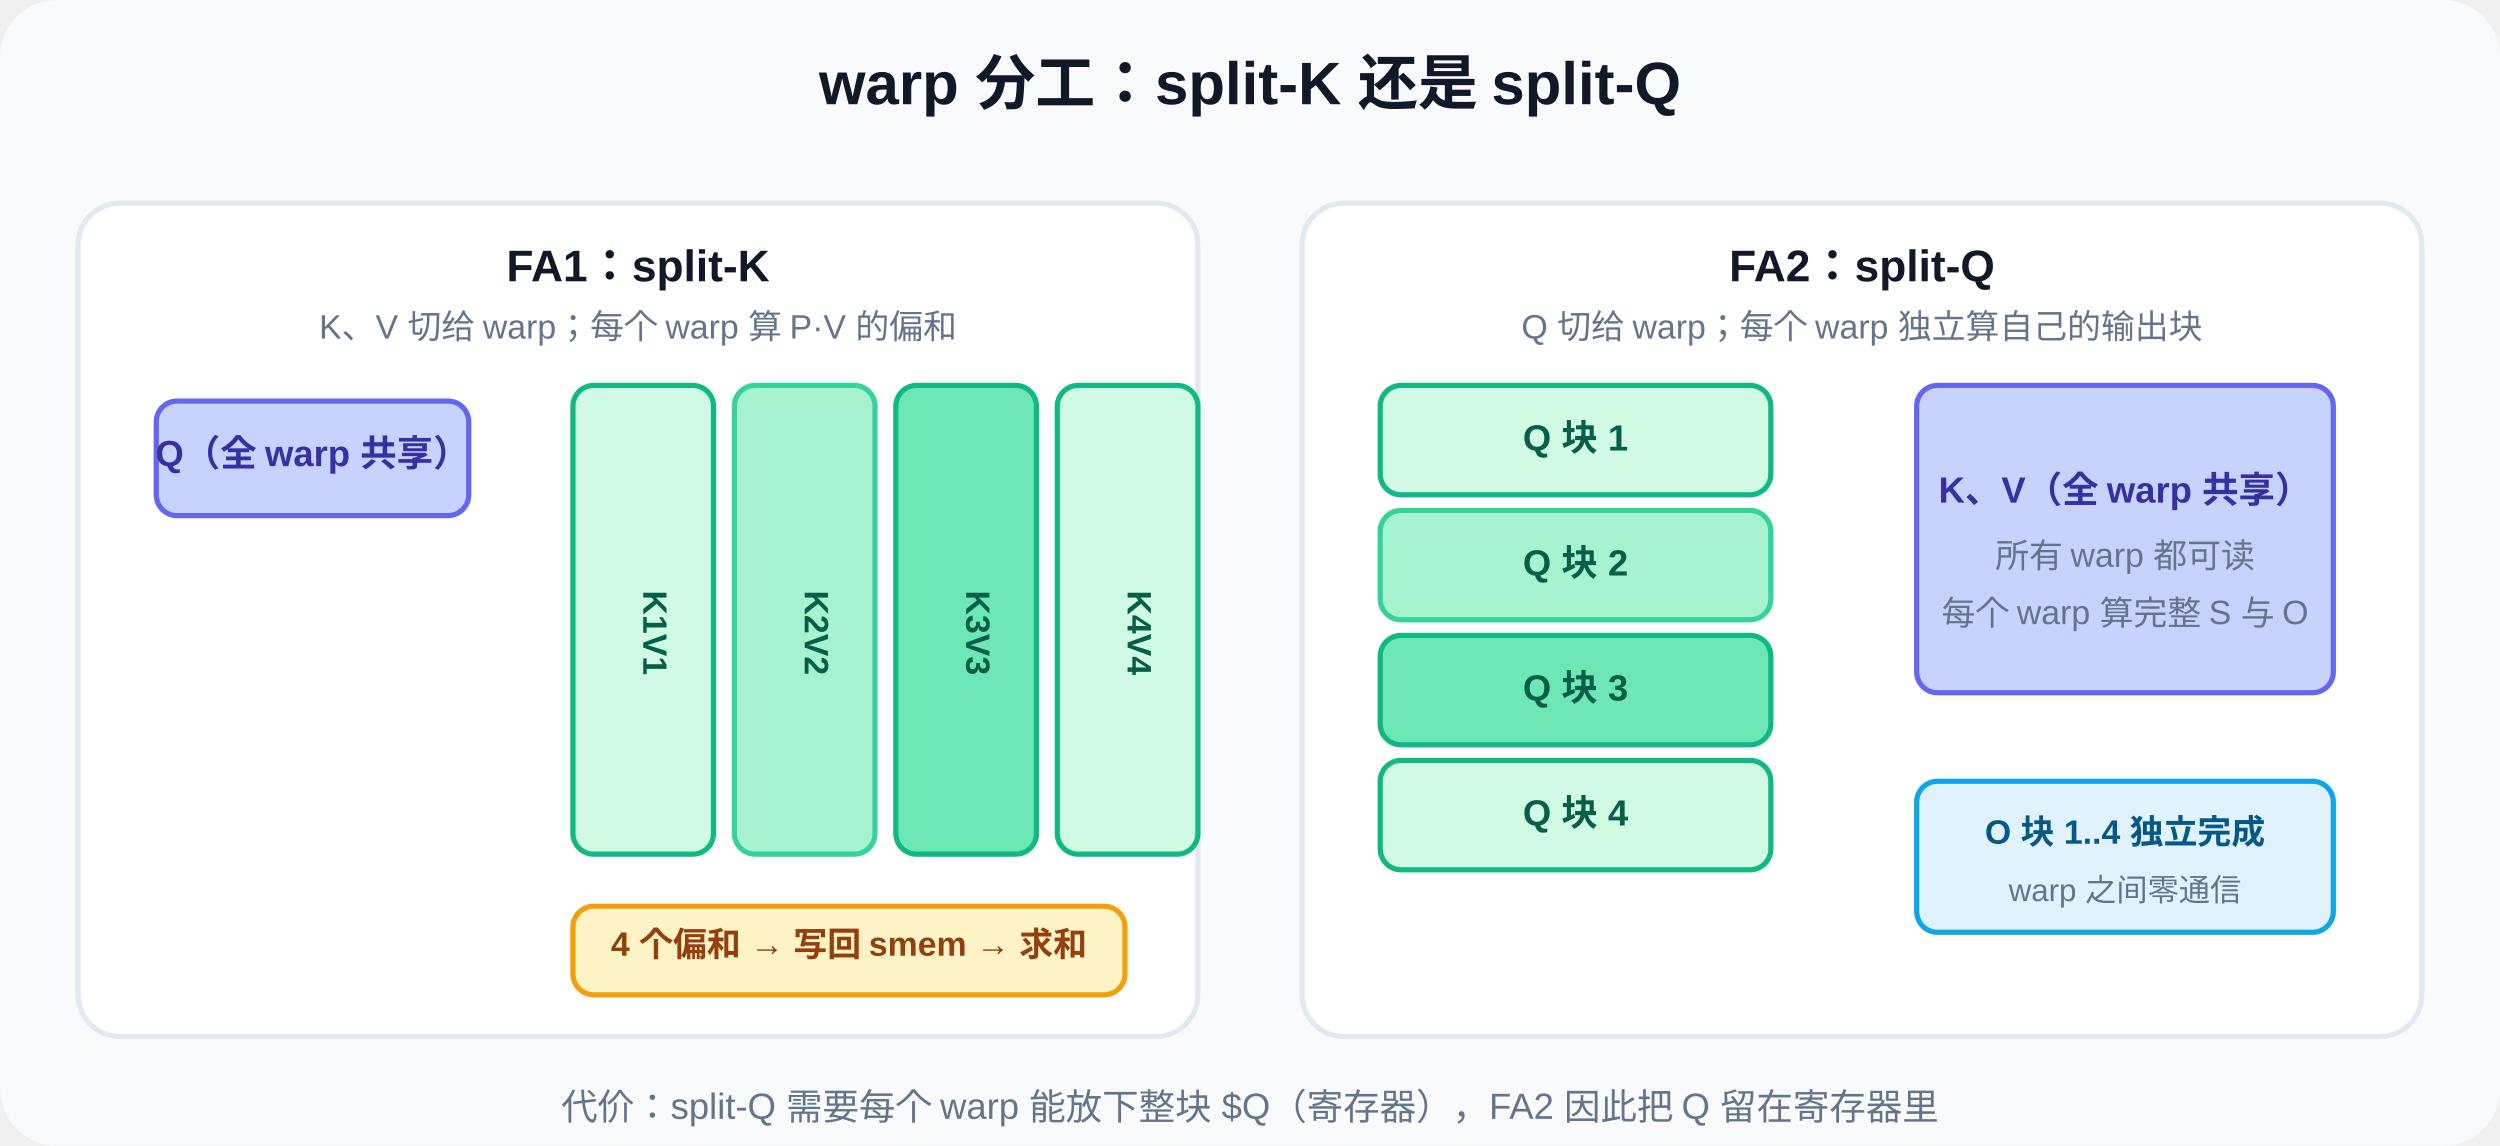
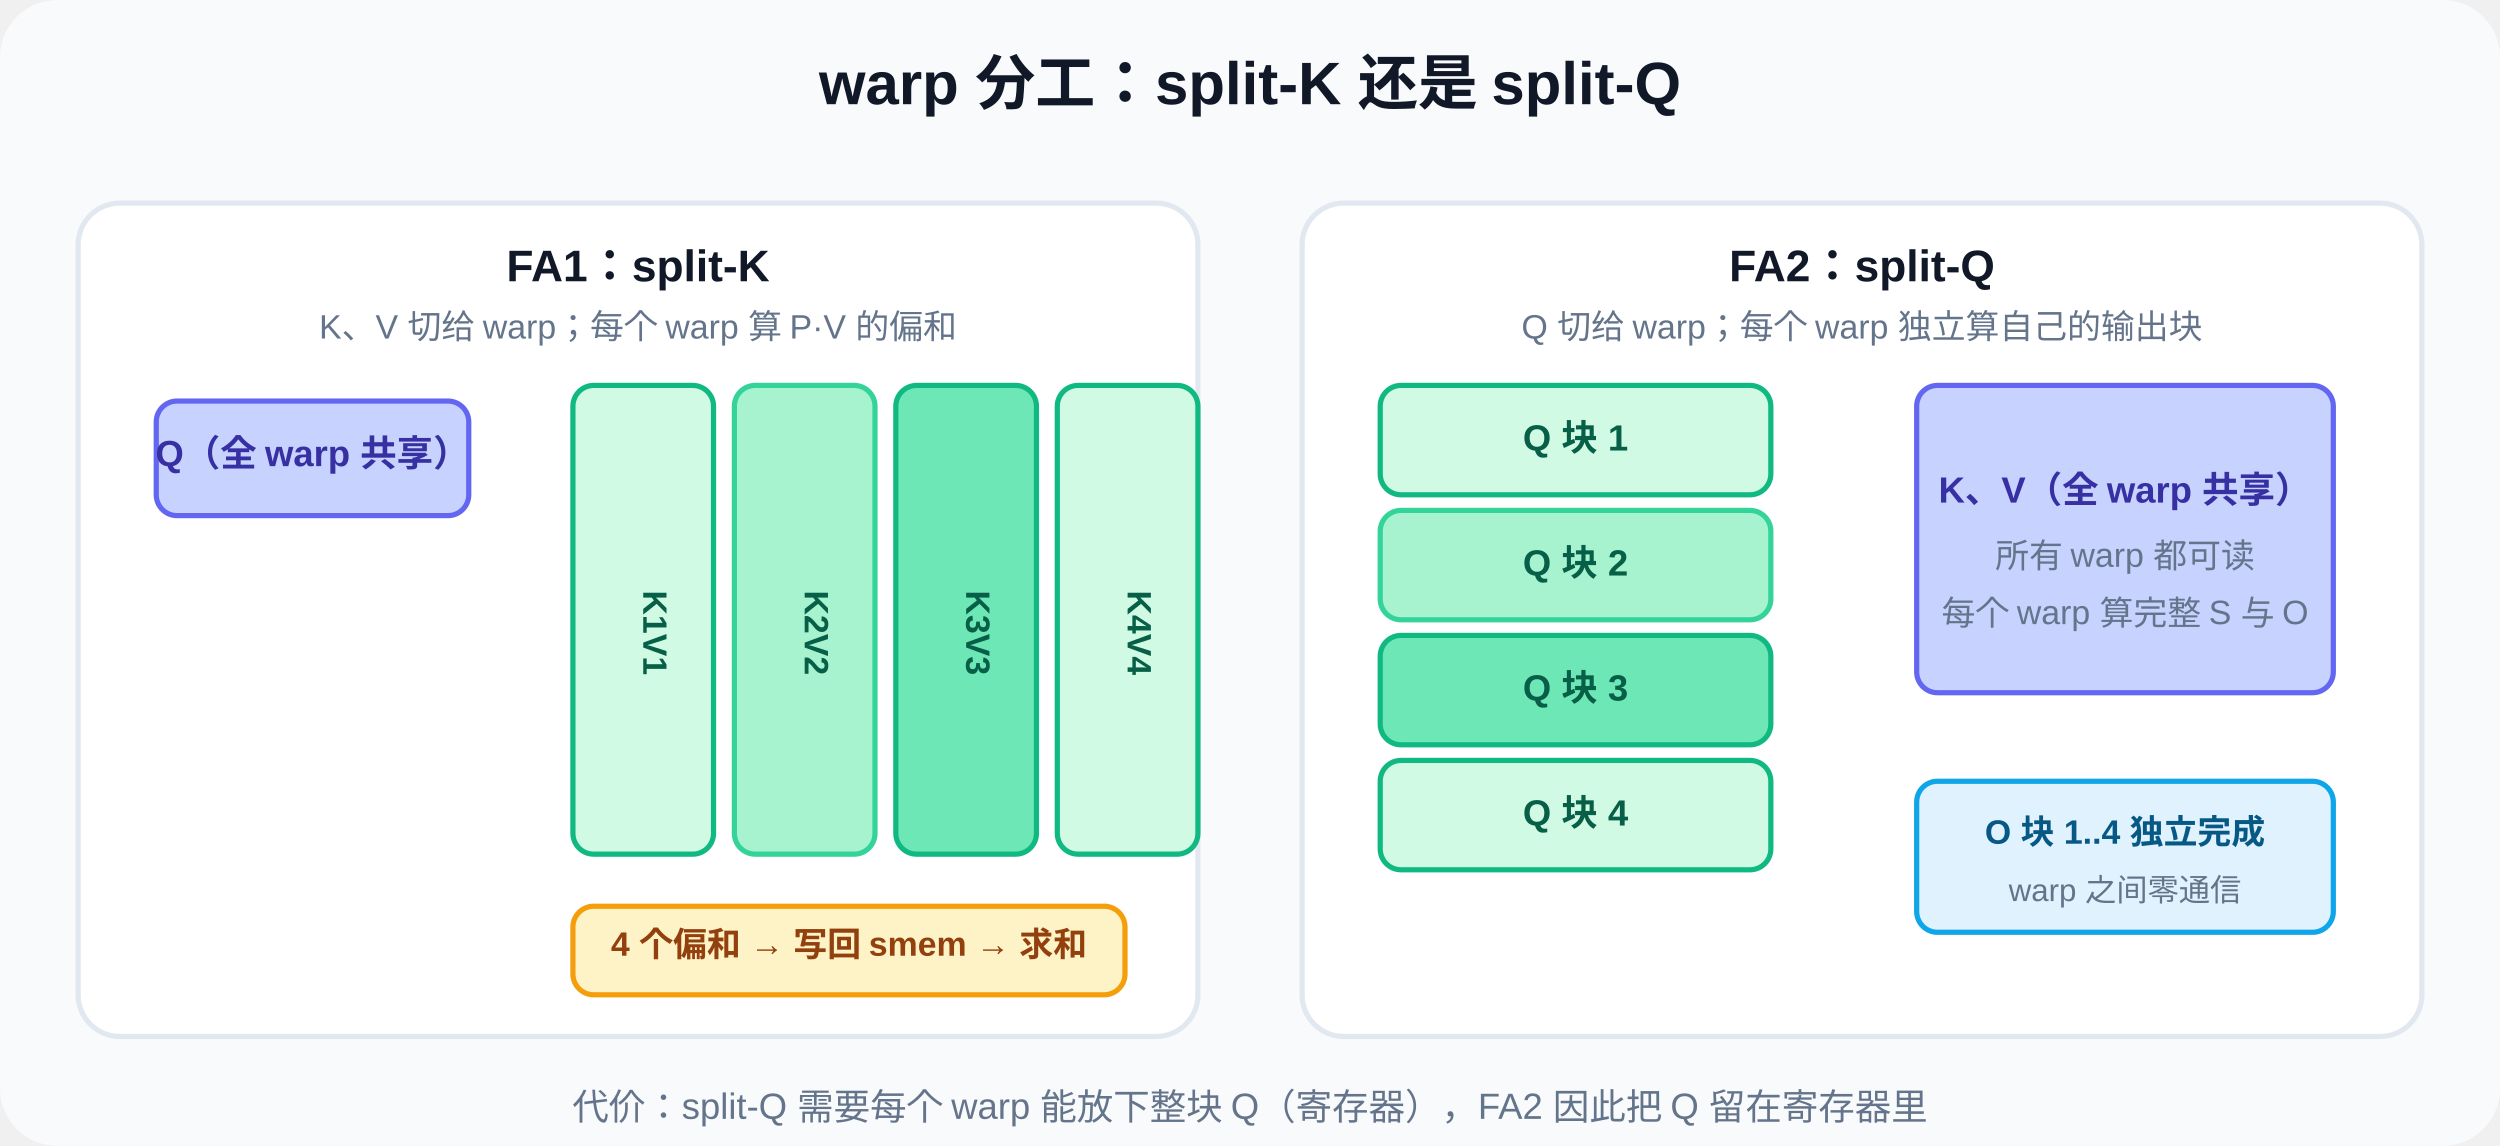
<svg xmlns="http://www.w3.org/2000/svg" width="960" height="440" viewBox="0 0 960 440" role="img" aria-labelledby="title desc">
  <defs>
    <marker id="ar" markerWidth="12" markerHeight="12" refX="10" refY="6" orient="auto">
      <path d="M2 2 L8 6 L2 10 Z" fill="#475569" />
    </marker>
  </defs>
  <rect width="960" height="440" rx="22" fill="#f8fafc" />
  <text x="480" y="40" text-anchor="middle" font-family="Arial, sans-serif" font-size="23" font-weight="700" fill="#111827">warp 分工：split-K 还是 split-Q</text>
  <g transform="translate(30 78)">
    <rect x="0" y="0" width="430" height="320" rx="16" fill="#ffffff" stroke="#e2e8f0" stroke-width="2" />
    <text x="215" y="30" text-anchor="middle" font-family="Arial, sans-serif" font-size="17" font-weight="700" fill="#111827">FA1：split-K</text>
    <text x="215" y="52" text-anchor="middle" font-family="Arial, sans-serif" font-size="13" fill="#64748b">K、V 切给 warp；每个 warp 算 P·V 的偏和</text>
    <rect x="30" y="76" width="120" height="44" rx="8" fill="#c7d2fe" stroke="#6366f1" stroke-width="2" />
    <text x="90" y="101" text-anchor="middle" font-family="Arial, sans-serif" font-size="14" font-weight="700" fill="#3730a3">Q（全 warp 共享）</text>
    <g transform="translate(190 70)">
      <rect x="0" y="0" width="54" height="180" rx="8" fill="#d1fae5" stroke="#10b981" stroke-width="2" />
      <rect x="62" y="0" width="54" height="180" rx="8" fill="#a7f3d0" stroke="#34d399" stroke-width="2" />
      <rect x="124" y="0" width="54" height="180" rx="8" fill="#6ee7b7" stroke="#10b981" stroke-width="2" />
      <rect x="186" y="0" width="54" height="180" rx="8" fill="#d1fae5" stroke="#10b981" stroke-width="2" />
      <text x="27" y="95" text-anchor="middle" font-family="Arial, sans-serif" font-size="13" font-weight="700" fill="#065f46" transform="rotate(90 27 95)">K1V1</text>
      <text x="89" y="95" text-anchor="middle" font-family="Arial, sans-serif" font-size="13" font-weight="700" fill="#065f46" transform="rotate(90 89 95)">K2V2</text>
      <text x="151" y="95" text-anchor="middle" font-family="Arial, sans-serif" font-size="13" font-weight="700" fill="#065f46" transform="rotate(90 151 95)">K3V3</text>
      <text x="213" y="95" text-anchor="middle" font-family="Arial, sans-serif" font-size="13" font-weight="700" fill="#065f46" transform="rotate(90 213 95)">K4V4</text>
    </g>
    <rect x="190" y="270" width="212" height="34" rx="8" fill="#fef3c7" stroke="#f59e0b" stroke-width="2" />
    <text x="296" y="289" text-anchor="middle" font-family="Arial, sans-serif" font-size="13" font-weight="700" fill="#92400e">4 个偏和 → 写回 smem → 求和</text>
  </g>
  <g transform="translate(500 78)">
    <rect x="0" y="0" width="430" height="320" rx="16" fill="#ffffff" stroke="#e2e8f0" stroke-width="2" />
    <text x="215" y="30" text-anchor="middle" font-family="Arial, sans-serif" font-size="17" font-weight="700" fill="#111827">FA2：split-Q</text>
    <text x="215" y="52" text-anchor="middle" font-family="Arial, sans-serif" font-size="13" fill="#64748b">Q 切给 warp；每个 warp 独立算自己的输出块</text>
    <g transform="translate(30 70)">
      <rect x="0" y="0" width="150" height="42" rx="8" fill="#d1fae5" stroke="#10b981" stroke-width="2" />
      <rect x="0" y="48" width="150" height="42" rx="8" fill="#a7f3d0" stroke="#34d399" stroke-width="2" />
      <rect x="0" y="96" width="150" height="42" rx="8" fill="#6ee7b7" stroke="#10b981" stroke-width="2" />
      <rect x="0" y="144" width="150" height="42" rx="8" fill="#d1fae5" stroke="#10b981" stroke-width="2" />
      <text x="75" y="25" text-anchor="middle" font-family="Arial, sans-serif" font-size="14" font-weight="700" fill="#065f46">Q 块 1</text>
      <text x="75" y="73" text-anchor="middle" font-family="Arial, sans-serif" font-size="14" font-weight="700" fill="#065f46">Q 块 2</text>
      <text x="75" y="121" text-anchor="middle" font-family="Arial, sans-serif" font-size="14" font-weight="700" fill="#065f46">Q 块 3</text>
      <text x="75" y="169" text-anchor="middle" font-family="Arial, sans-serif" font-size="14" font-weight="700" fill="#065f46">Q 块 4</text>
    </g>
    <rect x="236" y="70" width="160" height="118" rx="8" fill="#c7d2fe" stroke="#6366f1" stroke-width="2" />
    <text x="316" y="115" text-anchor="middle" font-family="Arial, sans-serif" font-size="14" font-weight="700" fill="#3730a3">K、V（全 warp 共享）</text>
    <text x="316" y="140" text-anchor="middle" font-family="Arial, sans-serif" font-size="13" fill="#64748b">所有 warp 都可读</text>
    <text x="316" y="162" text-anchor="middle" font-family="Arial, sans-serif" font-size="13" fill="#64748b">每个 warp 算完整 S 与 O</text>
    <rect x="236" y="222" width="160" height="58" rx="8" fill="#e0f2fe" stroke="#0ea5e9" stroke-width="2" />
    <text x="316" y="246" text-anchor="middle" font-family="Arial, sans-serif" font-size="13" font-weight="700" fill="#075985">O 块 1..4 独立完成</text>
    <text x="316" y="268" text-anchor="middle" font-family="Arial, sans-serif" font-size="12" fill="#64748b">warp 之间零通信</text>
  </g>
-   <text x="480" y="430" text-anchor="middle" font-family="Arial, sans-serif" font-size="14" fill="#64748b">代价：split-Q 需要每个 warp 能放下整块 $Q（寄存器），FA2 因此把 Q 留在寄存器里</text>
+   <text x="480" y="430" text-anchor="middle" font-family="Arial, sans-serif" font-size="14" fill="#64748b">代价：split-Q 需要每个 warp 能放下整块 Q（寄存器），FA2 因此把 Q 留在寄存器里</text>
</svg>
